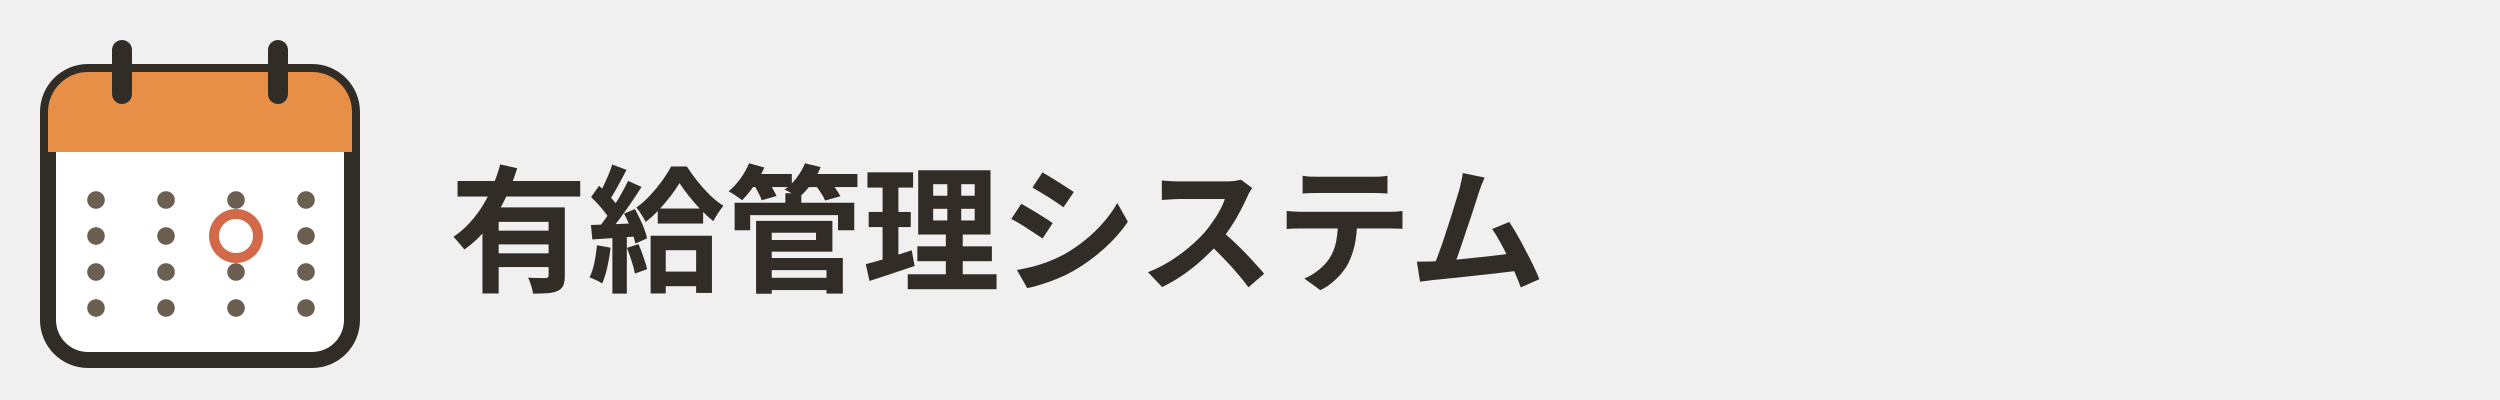
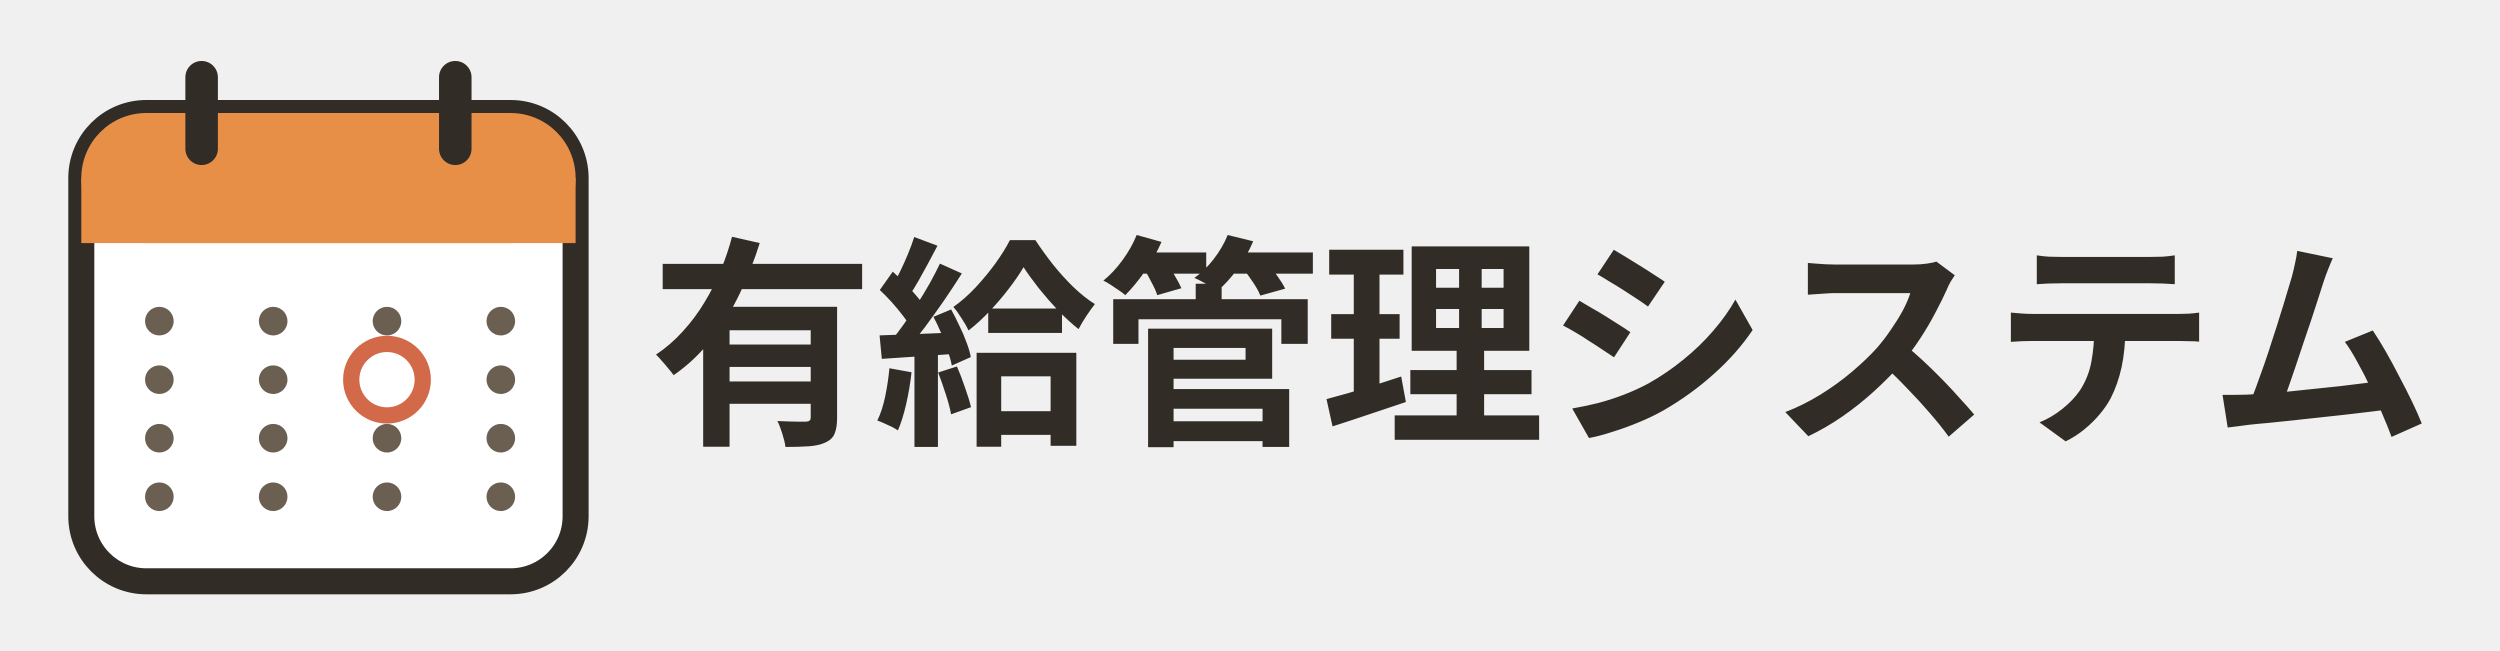
- <svg xmlns="http://www.w3.org/2000/svg" width="400" height="64" viewBox="0 0 400 64" fill="none">
-   <path d="M49.92 11.52H14.08C10.545 11.52 7.68 14.385 7.68 17.92V51.2C7.68 54.735 10.545 57.6 14.08 57.6H49.92C53.455 57.6 56.32 54.735 56.32 51.2V17.92C56.32 14.385 53.455 11.52 49.92 11.52Z" fill="white" stroke="#322C26" stroke-width="2.56" />
-   <path d="M49.92 11.52H14.08C10.545 11.52 7.68 14.385 7.68 17.92C7.68 21.455 10.545 24.32 14.08 24.32H49.92C53.455 24.32 56.32 21.455 56.32 17.92C56.32 14.385 53.455 11.52 49.92 11.52Z" fill="#E78F47" />
-   <path d="M56.32 17.92H7.68V24.32H56.32V17.92Z" fill="#E78F47" />
-   <path d="M21.12 8C21.12 7.116 20.404 6.4 19.52 6.4C18.636 6.4 17.92 7.116 17.92 8V15.04C17.92 15.924 18.636 16.64 19.52 16.64C20.404 16.64 21.12 15.924 21.12 15.04V8Z" fill="#322C26" />
-   <path d="M46.08 8C46.08 7.116 45.364 6.4 44.48 6.4C43.596 6.4 42.88 7.116 42.88 8V15.04C42.88 15.924 43.596 16.64 44.48 16.64C45.364 16.64 46.08 15.924 46.08 15.04V8Z" fill="#322C26" />
-   <path d="M15.36 33.408C16.138 33.408 16.768 32.778 16.768 32C16.768 31.222 16.138 30.592 15.36 30.592C14.582 30.592 13.952 31.222 13.952 32C13.952 32.778 14.582 33.408 15.36 33.408Z" fill="#6B5F51" />
-   <path d="M26.56 33.408C27.338 33.408 27.968 32.778 27.968 32C27.968 31.222 27.338 30.592 26.56 30.592C25.782 30.592 25.152 31.222 25.152 32C25.152 32.778 25.782 33.408 26.56 33.408Z" fill="#6B5F51" />
-   <path d="M37.76 33.408C38.538 33.408 39.168 32.778 39.168 32C39.168 31.222 38.538 30.592 37.76 30.592C36.982 30.592 36.352 31.222 36.352 32C36.352 32.778 36.982 33.408 37.76 33.408Z" fill="#6B5F51" />
-   <path d="M48.96 33.408C49.738 33.408 50.368 32.778 50.368 32C50.368 31.222 49.738 30.592 48.96 30.592C48.182 30.592 47.552 31.222 47.552 32C47.552 32.778 48.182 33.408 48.96 33.408Z" fill="#6B5F51" />
-   <path d="M15.36 39.168C16.138 39.168 16.768 38.538 16.768 37.76C16.768 36.982 16.138 36.352 15.36 36.352C14.582 36.352 13.952 36.982 13.952 37.76C13.952 38.538 14.582 39.168 15.36 39.168Z" fill="#6B5F51" />
-   <path d="M26.56 39.168C27.338 39.168 27.968 38.538 27.968 37.76C27.968 36.982 27.338 36.352 26.56 36.352C25.782 36.352 25.152 36.982 25.152 37.76C25.152 38.538 25.782 39.168 26.56 39.168Z" fill="#6B5F51" />
-   <path d="M37.76 41.28C39.704 41.28 41.28 39.704 41.28 37.76C41.28 35.816 39.704 34.24 37.76 34.24C35.816 34.24 34.24 35.816 34.24 37.76C34.24 39.704 35.816 41.28 37.76 41.28Z" stroke="#D26A4A" stroke-width="1.6" />
-   <path d="M48.96 39.168C49.738 39.168 50.368 38.538 50.368 37.76C50.368 36.982 49.738 36.352 48.96 36.352C48.182 36.352 47.552 36.982 47.552 37.76C47.552 38.538 48.182 39.168 48.96 39.168Z" fill="#6B5F51" />
-   <path d="M15.36 44.928C16.138 44.928 16.768 44.298 16.768 43.52C16.768 42.742 16.138 42.112 15.36 42.112C14.582 42.112 13.952 42.742 13.952 43.52C13.952 44.298 14.582 44.928 15.36 44.928Z" fill="#6B5F51" />
-   <path d="M26.56 44.928C27.338 44.928 27.968 44.298 27.968 43.52C27.968 42.742 27.338 42.112 26.56 42.112C25.782 42.112 25.152 42.742 25.152 43.52C25.152 44.298 25.782 44.928 26.56 44.928Z" fill="#6B5F51" />
-   <path d="M37.76 44.928C38.538 44.928 39.168 44.298 39.168 43.52C39.168 42.742 38.538 42.112 37.76 42.112C36.982 42.112 36.352 42.742 36.352 43.52C36.352 44.298 36.982 44.928 37.76 44.928Z" fill="#6B5F51" />
-   <path d="M48.96 44.928C49.738 44.928 50.368 44.298 50.368 43.52C50.368 42.742 49.738 42.112 48.96 42.112C48.182 42.112 47.552 42.742 47.552 43.52C47.552 44.298 48.182 44.928 48.96 44.928Z" fill="#6B5F51" />
-   <path d="M15.36 50.688C16.138 50.688 16.768 50.058 16.768 49.28C16.768 48.502 16.138 47.872 15.36 47.872C14.582 47.872 13.952 48.502 13.952 49.28C13.952 50.058 14.582 50.688 15.36 50.688Z" fill="#6B5F51" />
-   <path d="M26.56 50.688C27.338 50.688 27.968 50.058 27.968 49.28C27.968 48.502 27.338 47.872 26.56 47.872C25.782 47.872 25.152 48.502 25.152 49.28C25.152 50.058 25.782 50.688 26.56 50.688Z" fill="#6B5F51" />
-   <path d="M37.76 50.688C38.538 50.688 39.168 50.058 39.168 49.28C39.168 48.502 38.538 47.872 37.76 47.872C36.982 47.872 36.352 48.502 36.352 49.28C36.352 50.058 36.982 50.688 37.76 50.688Z" fill="#6B5F51" />
-   <path d="M48.96 50.688C49.738 50.688 50.368 50.058 50.368 49.28C50.368 48.502 49.738 47.872 48.96 47.872C48.182 47.872 47.552 48.502 47.552 49.28C47.552 50.058 48.182 50.688 48.96 50.688Z" fill="#6B5F51" />
-   <path d="M73.21 28.962H92.834V31.448H73.21V28.962ZM79.15 36.904H88.698V39.104H79.15V36.904ZM77.192 33.186H88.302V35.496H79.788V46.958H77.192V33.186ZM87.774 33.186H90.37V44.12C90.37 44.765 90.289 45.279 90.128 45.66C89.981 46.041 89.681 46.335 89.226 46.54C88.786 46.745 88.243 46.87 87.598 46.914C86.953 46.958 86.183 46.98 85.288 46.98C85.244 46.613 85.141 46.181 84.98 45.682C84.833 45.198 84.672 44.78 84.496 44.428C84.877 44.443 85.259 44.457 85.64 44.472C86.021 44.487 86.359 44.494 86.652 44.494C86.96 44.494 87.173 44.494 87.29 44.494C87.481 44.479 87.605 44.443 87.664 44.384C87.737 44.325 87.774 44.223 87.774 44.076V33.186ZM80.03 26.3L82.758 26.916C82.245 28.559 81.599 30.194 80.822 31.822C80.059 33.435 79.135 34.939 78.05 36.332C76.979 37.725 75.725 38.921 74.288 39.918C74.156 39.727 73.98 39.507 73.76 39.258C73.555 38.994 73.342 38.745 73.122 38.51C72.917 38.261 72.726 38.055 72.55 37.894C73.518 37.249 74.398 36.486 75.19 35.606C75.997 34.726 76.708 33.773 77.324 32.746C77.955 31.705 78.49 30.641 78.93 29.556C79.385 28.456 79.751 27.371 80.03 26.3ZM79.15 40.534H88.698V42.734H79.15V40.534ZM105.242 33.362H112.502V35.76H105.242V33.362ZM105.462 43.46H112.81V45.792H105.462V43.46ZM108.718 29.292C108.337 29.937 107.86 30.634 107.288 31.382C106.716 32.13 106.093 32.863 105.418 33.582C104.743 34.301 104.039 34.946 103.306 35.518C103.145 35.166 102.917 34.77 102.624 34.33C102.345 33.875 102.074 33.501 101.81 33.208C102.558 32.68 103.291 32.035 104.01 31.272C104.729 30.495 105.381 29.703 105.968 28.896C106.555 28.075 107.024 27.319 107.376 26.63H109.884C110.383 27.393 110.947 28.177 111.578 28.984C112.223 29.791 112.898 30.539 113.602 31.228C114.321 31.917 115.032 32.482 115.736 32.922C115.472 33.259 115.193 33.648 114.9 34.088C114.607 34.528 114.35 34.961 114.13 35.386C113.485 34.873 112.817 34.264 112.128 33.56C111.453 32.841 110.815 32.108 110.214 31.36C109.627 30.612 109.129 29.923 108.718 29.292ZM104.098 37.718H113.91V46.87H111.38V40.028H106.518V46.958H104.098V37.718ZM97.96 26.322L100.248 27.18C99.955 27.737 99.647 28.317 99.324 28.918C99.001 29.519 98.686 30.091 98.378 30.634C98.07 31.177 97.777 31.646 97.498 32.042L95.738 31.294C96.002 30.839 96.273 30.326 96.552 29.754C96.831 29.182 97.095 28.595 97.344 27.994C97.593 27.393 97.799 26.835 97.96 26.322ZM100.49 28.94L102.646 29.908C102.118 30.744 101.539 31.624 100.908 32.548C100.277 33.457 99.647 34.337 99.016 35.188C98.385 36.024 97.791 36.757 97.234 37.388L95.694 36.53C96.105 36.031 96.53 35.474 96.97 34.858C97.41 34.227 97.843 33.575 98.268 32.9C98.708 32.211 99.119 31.529 99.5 30.854C99.881 30.165 100.211 29.527 100.49 28.94ZM94.572 31.536L95.848 29.732C96.229 30.069 96.618 30.443 97.014 30.854C97.425 31.25 97.799 31.653 98.136 32.064C98.488 32.46 98.752 32.819 98.928 33.142L97.586 35.188C97.41 34.836 97.153 34.447 96.816 34.022C96.493 33.597 96.134 33.164 95.738 32.724C95.342 32.284 94.953 31.888 94.572 31.536ZM99.852 34.176L101.59 33.45C101.869 33.949 102.14 34.484 102.404 35.056C102.683 35.613 102.917 36.163 103.108 36.706C103.313 37.234 103.453 37.711 103.526 38.136L101.656 38.972C101.583 38.547 101.451 38.063 101.26 37.52C101.084 36.963 100.871 36.391 100.622 35.804C100.373 35.217 100.116 34.675 99.852 34.176ZM94.55 36.002C95.562 35.973 96.772 35.929 98.18 35.87C99.588 35.811 101.018 35.753 102.47 35.694L102.448 37.784C101.084 37.887 99.727 37.982 98.378 38.07C97.043 38.158 95.841 38.239 94.77 38.312L94.55 36.002ZM100.314 39.654L102.162 39.06C102.441 39.691 102.705 40.38 102.954 41.128C103.218 41.861 103.416 42.507 103.548 43.064L101.59 43.768C101.487 43.211 101.311 42.551 101.062 41.788C100.813 41.011 100.563 40.299 100.314 39.654ZM95.518 39.236L97.696 39.632C97.579 40.688 97.403 41.729 97.168 42.756C96.933 43.783 96.662 44.648 96.354 45.352C96.207 45.249 96.009 45.132 95.76 45C95.511 44.883 95.254 44.765 94.99 44.648C94.741 44.531 94.521 44.443 94.33 44.384C94.653 43.724 94.909 42.939 95.1 42.03C95.291 41.106 95.43 40.175 95.518 39.236ZM97.982 37.168H100.292V46.98H97.982V37.168ZM122.512 44.45H133.226V46.408H122.512V44.45ZM125.658 30.92H128.21V33.582H125.658V30.92ZM117.54 32.438H136.68V36.838H134.084V34.418H120.026V36.838H117.54V32.438ZM122.424 35.342H133.182V40.27H122.424V38.4H130.564V37.234H122.424V35.342ZM122.534 41.282H134.854V46.98H132.236V43.218H122.534V41.282ZM120.972 35.342H123.48V47.002H120.972V35.342ZM119.74 27.84H126.692V29.93H119.74V27.84ZM128.65 27.84H137.186V29.93H128.65V27.84ZM119.85 26.124L122.292 26.806C121.867 27.789 121.324 28.749 120.664 29.688C120.019 30.612 119.373 31.397 118.728 32.042C118.567 31.895 118.354 31.734 118.09 31.558C117.826 31.382 117.562 31.206 117.298 31.03C117.034 30.854 116.792 30.715 116.572 30.612C117.247 30.069 117.877 29.395 118.464 28.588C119.051 27.781 119.513 26.96 119.85 26.124ZM128.804 26.124L131.312 26.74C130.916 27.693 130.403 28.603 129.772 29.468C129.141 30.319 128.496 31.03 127.836 31.602C127.645 31.47 127.411 31.331 127.132 31.184C126.868 31.023 126.589 30.869 126.296 30.722C126.003 30.561 125.746 30.436 125.526 30.348C126.23 29.849 126.868 29.226 127.44 28.478C128.027 27.715 128.481 26.931 128.804 26.124ZM120.576 29.468L122.82 28.852C123.084 29.233 123.348 29.666 123.612 30.15C123.891 30.619 124.103 31.023 124.25 31.36L121.874 32.042C121.771 31.705 121.588 31.294 121.324 30.81C121.075 30.311 120.825 29.864 120.576 29.468ZM130.388 29.512L132.72 28.896C133.043 29.263 133.365 29.681 133.688 30.15C134.025 30.619 134.282 31.037 134.458 31.404L132.016 32.086C131.884 31.734 131.657 31.316 131.334 30.832C131.011 30.348 130.696 29.908 130.388 29.512ZM149.308 33.406V35.276H155.952V33.406H149.308ZM149.308 29.468V31.316H155.952V29.468H149.308ZM146.91 27.246H158.482V37.52H146.91V27.246ZM146.778 39.412H158.702V41.788H146.778V39.412ZM145.238 43.878H159.45V46.276H145.238V43.878ZM138.792 27.576H146.096V30.018H138.792V27.576ZM138.99 33.912H145.722V36.332H138.99V33.912ZM138.528 42.272C139.173 42.096 139.892 41.898 140.684 41.678C141.491 41.443 142.341 41.187 143.236 40.908C144.131 40.615 145.011 40.329 145.876 40.05L146.338 42.558C145.106 42.969 143.859 43.387 142.598 43.812C141.337 44.237 140.178 44.619 139.122 44.956L138.528 42.272ZM141.212 28.544H143.742V42.052L141.212 42.47V28.544ZM151.574 28.192H153.796V36.464H154.038V45H151.332V36.464H151.574V28.192ZM166.798 27.576C167.15 27.781 167.553 28.023 168.008 28.302C168.463 28.581 168.925 28.867 169.394 29.16C169.878 29.453 170.325 29.739 170.736 30.018C171.161 30.282 171.521 30.517 171.814 30.722L170.164 33.164C169.871 32.944 169.511 32.695 169.086 32.416C168.661 32.137 168.221 31.851 167.766 31.558C167.311 31.265 166.857 30.986 166.402 30.722C165.962 30.443 165.559 30.201 165.192 29.996L166.798 27.576ZM162.706 43.196C163.542 43.049 164.378 42.873 165.214 42.668C166.065 42.448 166.908 42.177 167.744 41.854C168.595 41.531 169.416 41.157 170.208 40.732C171.455 40.028 172.613 39.236 173.684 38.356C174.769 37.476 175.737 36.537 176.588 35.54C177.453 34.543 178.179 33.523 178.766 32.482L180.46 35.474C179.433 36.999 178.165 38.437 176.654 39.786C175.158 41.135 173.508 42.331 171.704 43.372C170.956 43.797 170.135 44.193 169.24 44.56C168.36 44.927 167.487 45.242 166.622 45.506C165.771 45.785 165.016 45.983 164.356 46.1L162.706 43.196ZM163.41 32.592C163.777 32.797 164.187 33.039 164.642 33.318C165.111 33.582 165.581 33.861 166.05 34.154C166.519 34.447 166.959 34.726 167.37 34.99C167.795 35.254 168.147 35.489 168.426 35.694L166.82 38.158C166.497 37.938 166.131 37.696 165.72 37.432C165.309 37.153 164.869 36.867 164.4 36.574C163.945 36.266 163.491 35.98 163.036 35.716C162.596 35.452 162.185 35.225 161.804 35.034L163.41 32.592ZM200.348 30.084C200.26 30.216 200.128 30.421 199.952 30.7C199.791 30.979 199.666 31.235 199.578 31.47C199.27 32.159 198.889 32.929 198.434 33.78C197.994 34.631 197.488 35.489 196.916 36.354C196.359 37.205 195.765 38.004 195.134 38.752C194.313 39.676 193.403 40.593 192.406 41.502C191.423 42.397 190.382 43.225 189.282 43.988C188.197 44.736 187.082 45.381 185.938 45.924L183.672 43.548C184.86 43.093 186.011 42.521 187.126 41.832C188.241 41.143 189.275 40.395 190.228 39.588C191.181 38.781 192.003 37.997 192.692 37.234C193.176 36.677 193.631 36.083 194.056 35.452C194.496 34.821 194.885 34.198 195.222 33.582C195.559 32.951 195.809 32.372 195.97 31.844C195.823 31.844 195.559 31.844 195.178 31.844C194.797 31.844 194.349 31.844 193.836 31.844C193.337 31.844 192.809 31.844 192.252 31.844C191.695 31.844 191.159 31.844 190.646 31.844C190.147 31.844 189.707 31.844 189.326 31.844C188.945 31.844 188.673 31.844 188.512 31.844C188.204 31.844 187.881 31.859 187.544 31.888C187.207 31.903 186.884 31.925 186.576 31.954C186.283 31.969 186.055 31.983 185.894 31.998V28.874C186.114 28.889 186.385 28.911 186.708 28.94C187.031 28.969 187.353 28.991 187.676 29.006C188.013 29.021 188.292 29.028 188.512 29.028C188.703 29.028 189.003 29.028 189.414 29.028C189.825 29.028 190.294 29.028 190.822 29.028C191.35 29.028 191.893 29.028 192.45 29.028C193.022 29.028 193.565 29.028 194.078 29.028C194.606 29.028 195.061 29.028 195.442 29.028C195.823 29.028 196.102 29.028 196.278 29.028C196.762 29.028 197.202 28.999 197.598 28.94C198.009 28.881 198.324 28.815 198.544 28.742L200.348 30.084ZM195.42 36.926C195.992 37.381 196.601 37.909 197.246 38.51C197.891 39.111 198.529 39.735 199.16 40.38C199.791 41.025 200.37 41.649 200.898 42.25C201.441 42.837 201.895 43.35 202.262 43.79L199.754 45.968C199.211 45.22 198.588 44.443 197.884 43.636C197.195 42.829 196.461 42.03 195.684 41.238C194.921 40.431 194.144 39.669 193.352 38.95L195.42 36.926ZM208.422 28.126C208.789 28.185 209.185 28.229 209.61 28.258C210.035 28.273 210.424 28.28 210.776 28.28C211.055 28.28 211.495 28.28 212.096 28.28C212.697 28.28 213.372 28.28 214.12 28.28C214.868 28.28 215.616 28.28 216.364 28.28C217.112 28.28 217.772 28.28 218.344 28.28C218.931 28.28 219.356 28.28 219.62 28.28C220.001 28.28 220.397 28.273 220.808 28.258C221.219 28.229 221.615 28.185 221.996 28.126V30.964C221.615 30.935 221.219 30.913 220.808 30.898C220.397 30.883 220.001 30.876 219.62 30.876C219.356 30.876 218.931 30.876 218.344 30.876C217.772 30.876 217.112 30.876 216.364 30.876C215.616 30.876 214.868 30.876 214.12 30.876C213.372 30.876 212.697 30.876 212.096 30.876C211.509 30.876 211.077 30.876 210.798 30.876C210.417 30.876 210.006 30.883 209.566 30.898C209.141 30.913 208.759 30.935 208.422 30.964V28.126ZM205.87 33.758C206.193 33.787 206.537 33.817 206.904 33.846C207.285 33.875 207.645 33.89 207.982 33.89C208.173 33.89 208.554 33.89 209.126 33.89C209.698 33.89 210.387 33.89 211.194 33.89C212.001 33.89 212.866 33.89 213.79 33.89C214.729 33.89 215.66 33.89 216.584 33.89C217.523 33.89 218.395 33.89 219.202 33.89C220.009 33.89 220.691 33.89 221.248 33.89C221.82 33.89 222.201 33.89 222.392 33.89C222.627 33.89 222.942 33.883 223.338 33.868C223.749 33.839 224.101 33.802 224.394 33.758V36.618C224.13 36.589 223.807 36.574 223.426 36.574C223.045 36.559 222.7 36.552 222.392 36.552C222.201 36.552 221.82 36.552 221.248 36.552C220.691 36.552 220.009 36.552 219.202 36.552C218.395 36.552 217.523 36.552 216.584 36.552C215.66 36.552 214.729 36.552 213.79 36.552C212.866 36.552 212.001 36.552 211.194 36.552C210.387 36.552 209.698 36.552 209.126 36.552C208.554 36.552 208.173 36.552 207.982 36.552C207.659 36.552 207.3 36.559 206.904 36.574C206.523 36.589 206.178 36.611 205.87 36.64V33.758ZM217.134 35.276C217.134 36.713 217.009 38.004 216.76 39.148C216.511 40.277 216.151 41.297 215.682 42.206C215.418 42.705 215.066 43.218 214.626 43.746C214.186 44.274 213.68 44.773 213.108 45.242C212.536 45.711 211.92 46.107 211.26 46.43L208.686 44.56C209.463 44.252 210.211 43.812 210.93 43.24C211.649 42.668 212.228 42.059 212.668 41.414C213.225 40.563 213.599 39.625 213.79 38.598C213.981 37.571 214.076 36.471 214.076 35.298L217.134 35.276ZM237.544 28.412C237.397 28.735 237.243 29.101 237.082 29.512C236.921 29.908 236.759 30.355 236.598 30.854C236.466 31.265 236.297 31.793 236.092 32.438C235.887 33.069 235.659 33.765 235.41 34.528C235.161 35.276 234.897 36.053 234.618 36.86C234.354 37.652 234.097 38.422 233.848 39.17C233.599 39.918 233.364 40.6 233.144 41.216C232.924 41.817 232.733 42.309 232.572 42.69L229.316 42.8C229.521 42.331 229.749 41.759 229.998 41.084C230.247 40.409 230.511 39.676 230.79 38.884C231.069 38.077 231.34 37.256 231.604 36.42C231.883 35.584 232.139 34.777 232.374 34C232.623 33.223 232.843 32.504 233.034 31.844C233.239 31.184 233.401 30.649 233.518 30.238C233.665 29.666 233.775 29.197 233.848 28.83C233.936 28.449 234.002 28.067 234.046 27.686L237.544 28.412ZM241.482 35.518C241.878 36.105 242.303 36.794 242.758 37.586C243.213 38.378 243.66 39.207 244.1 40.072C244.555 40.923 244.973 41.744 245.354 42.536C245.735 43.328 246.051 44.039 246.3 44.67L243.33 45.99C243.081 45.315 242.773 44.553 242.406 43.702C242.054 42.851 241.665 41.986 241.24 41.106C240.829 40.226 240.404 39.397 239.964 38.62C239.539 37.828 239.128 37.168 238.732 36.64L241.482 35.518ZM229.118 41.832C229.617 41.803 230.218 41.766 230.922 41.722C231.641 41.663 232.411 41.597 233.232 41.524C234.053 41.436 234.889 41.348 235.74 41.26C236.605 41.172 237.449 41.084 238.27 40.996C239.106 40.893 239.883 40.798 240.602 40.71C241.321 40.622 241.929 40.541 242.428 40.468L243.088 43.284C242.545 43.357 241.893 43.438 241.13 43.526C240.382 43.614 239.575 43.709 238.71 43.812C237.845 43.9 236.965 43.995 236.07 44.098C235.175 44.201 234.303 44.296 233.452 44.384C232.601 44.472 231.817 44.553 231.098 44.626C230.379 44.685 229.771 44.743 229.272 44.802C228.993 44.831 228.663 44.875 228.282 44.934C227.915 44.978 227.556 45.022 227.204 45.066L226.698 41.854C227.065 41.854 227.468 41.854 227.908 41.854C228.363 41.854 228.766 41.847 229.118 41.832Z" fill="#322C26" />
+ <svg xmlns="http://www.w3.org/2000/svg" width="246" height="64" viewBox="0 0 246 64" fill="none">
+   <path d="M50.24 11.12H14.4C10.865 11.12 8 13.985 8 17.52V50.8C8 54.335 10.865 57.2 14.4 57.2H50.24C53.775 57.2 56.64 54.335 56.64 50.8V17.52C56.64 13.985 53.775 11.12 50.24 11.12Z" fill="white" stroke="#322C26" stroke-width="2.56" />
+   <path d="M50.24 11.12H14.4C10.865 11.12 8 13.985 8 17.52C8 21.055 10.865 23.92 14.4 23.92H50.24C53.775 23.92 56.64 21.055 56.64 17.52C56.64 13.985 53.775 11.12 50.24 11.12Z" fill="#E78F47" />
+   <path d="M56.64 17.52H8V23.92H56.64V17.52Z" fill="#E78F47" />
+   <path d="M21.44 7.6C21.44 6.716 20.724 6 19.84 6C18.956 6 18.24 6.716 18.24 7.6V14.64C18.24 15.524 18.956 16.24 19.84 16.24C20.724 16.24 21.44 15.524 21.44 14.64V7.6Z" fill="#322C26" />
+   <path d="M46.4 7.6C46.4 6.716 45.684 6 44.8 6C43.916 6 43.2 6.716 43.2 7.6V14.64C43.2 15.524 43.916 16.24 44.8 16.24C45.684 16.24 46.4 15.524 46.4 14.64V7.6Z" fill="#322C26" />
+   <path d="M15.68 33.008C16.458 33.008 17.088 32.378 17.088 31.6C17.088 30.822 16.458 30.192 15.68 30.192C14.902 30.192 14.272 30.822 14.272 31.6C14.272 32.378 14.902 33.008 15.68 33.008Z" fill="#6B5F51" />
+   <path d="M26.88 33.008C27.658 33.008 28.288 32.378 28.288 31.6C28.288 30.822 27.658 30.192 26.88 30.192C26.102 30.192 25.472 30.822 25.472 31.6C25.472 32.378 26.102 33.008 26.88 33.008Z" fill="#6B5F51" />
+   <path d="M38.08 33.008C38.858 33.008 39.488 32.378 39.488 31.6C39.488 30.822 38.858 30.192 38.08 30.192C37.302 30.192 36.672 30.822 36.672 31.6C36.672 32.378 37.302 33.008 38.08 33.008Z" fill="#6B5F51" />
+   <path d="M49.28 33.008C50.058 33.008 50.688 32.378 50.688 31.6C50.688 30.822 50.058 30.192 49.28 30.192C48.502 30.192 47.872 30.822 47.872 31.6C47.872 32.378 48.502 33.008 49.28 33.008Z" fill="#6B5F51" />
+   <path d="M15.68 38.768C16.458 38.768 17.088 38.138 17.088 37.36C17.088 36.582 16.458 35.952 15.68 35.952C14.902 35.952 14.272 36.582 14.272 37.36C14.272 38.138 14.902 38.768 15.68 38.768Z" fill="#6B5F51" />
+   <path d="M26.88 38.768C27.658 38.768 28.288 38.138 28.288 37.36C28.288 36.582 27.658 35.952 26.88 35.952C26.102 35.952 25.472 36.582 25.472 37.36C25.472 38.138 26.102 38.768 26.88 38.768Z" fill="#6B5F51" />
+   <path d="M38.08 40.88C40.024 40.88 41.6 39.304 41.6 37.36C41.6 35.416 40.024 33.84 38.08 33.84C36.136 33.84 34.56 35.416 34.56 37.36C34.56 39.304 36.136 40.88 38.08 40.88Z" stroke="#D26A4A" stroke-width="1.6" />
+   <path d="M49.28 38.768C50.058 38.768 50.688 38.138 50.688 37.36C50.688 36.582 50.058 35.952 49.28 35.952C48.502 35.952 47.872 36.582 47.872 37.36C47.872 38.138 48.502 38.768 49.28 38.768Z" fill="#6B5F51" />
+   <path d="M15.68 44.528C16.458 44.528 17.088 43.898 17.088 43.12C17.088 42.342 16.458 41.712 15.68 41.712C14.902 41.712 14.272 42.342 14.272 43.12C14.272 43.898 14.902 44.528 15.68 44.528Z" fill="#6B5F51" />
+   <path d="M26.88 44.528C27.658 44.528 28.288 43.898 28.288 43.12C28.288 42.342 27.658 41.712 26.88 41.712C26.102 41.712 25.472 42.342 25.472 43.12C25.472 43.898 26.102 44.528 26.88 44.528Z" fill="#6B5F51" />
+   <path d="M38.08 44.528C38.858 44.528 39.488 43.898 39.488 43.12C39.488 42.342 38.858 41.712 38.08 41.712C37.302 41.712 36.672 42.342 36.672 43.12C36.672 43.898 37.302 44.528 38.08 44.528Z" fill="#6B5F51" />
+   <path d="M49.28 44.528C50.058 44.528 50.688 43.898 50.688 43.12C50.688 42.342 50.058 41.712 49.28 41.712C48.502 41.712 47.872 42.342 47.872 43.12C47.872 43.898 48.502 44.528 49.28 44.528Z" fill="#6B5F51" />
+   <path d="M15.68 50.288C16.458 50.288 17.088 49.658 17.088 48.88C17.088 48.102 16.458 47.472 15.68 47.472C14.902 47.472 14.272 48.102 14.272 48.88C14.272 49.658 14.902 50.288 15.68 50.288Z" fill="#6B5F51" />
+   <path d="M26.88 50.288C27.658 50.288 28.288 49.658 28.288 48.88C28.288 48.102 27.658 47.472 26.88 47.472C26.102 47.472 25.472 48.102 25.472 48.88C25.472 49.658 26.102 50.288 26.88 50.288Z" fill="#6B5F51" />
+   <path d="M38.08 50.288C38.858 50.288 39.488 49.658 39.488 48.88C39.488 48.102 38.858 47.472 38.08 47.472C37.302 47.472 36.672 48.102 36.672 48.88C36.672 49.658 37.302 50.288 38.08 50.288Z" fill="#6B5F51" />
+   <path d="M49.28 50.288C50.058 50.288 50.688 49.658 50.688 48.88C50.688 48.102 50.058 47.472 49.28 47.472C48.502 47.472 47.872 48.102 47.872 48.88C47.872 49.658 48.502 50.288 49.28 50.288Z" fill="#6B5F51" />
+   <path d="M65.21 25.962H84.834V28.448H65.21V25.962ZM71.15 33.904H80.698V36.104H71.15V33.904ZM69.192 30.186H80.302V32.496H71.788V43.958H69.192V30.186ZM79.774 30.186H82.37V41.12C82.37 41.765 82.289 42.279 82.128 42.66C81.981 43.041 81.681 43.335 81.226 43.54C80.786 43.745 80.243 43.87 79.598 43.914C78.953 43.958 78.183 43.98 77.288 43.98C77.244 43.613 77.141 43.181 76.98 42.682C76.833 42.198 76.672 41.78 76.496 41.428C76.877 41.443 77.259 41.457 77.64 41.472C78.021 41.487 78.359 41.494 78.652 41.494C78.96 41.494 79.173 41.494 79.29 41.494C79.481 41.479 79.605 41.443 79.664 41.384C79.737 41.325 79.774 41.223 79.774 41.076V30.186ZM72.03 23.3L74.758 23.916C74.245 25.559 73.599 27.194 72.822 28.822C72.059 30.435 71.135 31.939 70.05 33.332C68.979 34.725 67.725 35.921 66.288 36.918C66.156 36.727 65.98 36.507 65.76 36.258C65.555 35.994 65.342 35.745 65.122 35.51C64.917 35.261 64.726 35.055 64.55 34.894C65.518 34.249 66.398 33.486 67.19 32.606C67.997 31.726 68.708 30.773 69.324 29.746C69.955 28.705 70.49 27.641 70.93 26.556C71.385 25.456 71.751 24.371 72.03 23.3ZM71.15 37.534H80.698V39.734H71.15V37.534ZM97.242 30.362H104.502V32.76H97.242V30.362ZM97.462 40.46H104.81V42.792H97.462V40.46ZM100.718 26.292C100.337 26.937 99.86 27.634 99.288 28.382C98.716 29.13 98.093 29.863 97.418 30.582C96.743 31.301 96.039 31.946 95.306 32.518C95.145 32.166 94.917 31.77 94.624 31.33C94.345 30.875 94.074 30.501 93.81 30.208C94.558 29.68 95.291 29.035 96.01 28.272C96.729 27.495 97.381 26.703 97.968 25.896C98.555 25.075 99.024 24.319 99.376 23.63H101.884C102.383 24.393 102.947 25.177 103.578 25.984C104.223 26.791 104.898 27.539 105.602 28.228C106.321 28.917 107.032 29.482 107.736 29.922C107.472 30.259 107.193 30.648 106.9 31.088C106.607 31.528 106.35 31.961 106.13 32.386C105.485 31.873 104.817 31.264 104.128 30.56C103.453 29.841 102.815 29.108 102.214 28.36C101.627 27.612 101.129 26.923 100.718 26.292ZM96.098 34.718H105.91V43.87H103.38V37.028H98.518V43.958H96.098V34.718ZM89.96 23.322L92.248 24.18C91.955 24.737 91.647 25.317 91.324 25.918C91.001 26.519 90.686 27.091 90.378 27.634C90.07 28.177 89.777 28.646 89.498 29.042L87.738 28.294C88.002 27.839 88.273 27.326 88.552 26.754C88.831 26.182 89.095 25.595 89.344 24.994C89.593 24.393 89.799 23.835 89.96 23.322ZM92.49 25.94L94.646 26.908C94.118 27.744 93.539 28.624 92.908 29.548C92.277 30.457 91.647 31.337 91.016 32.188C90.385 33.024 89.791 33.757 89.234 34.388L87.694 33.53C88.105 33.031 88.53 32.474 88.97 31.858C89.41 31.227 89.843 30.575 90.268 29.9C90.708 29.211 91.119 28.529 91.5 27.854C91.881 27.165 92.211 26.527 92.49 25.94ZM86.572 28.536L87.848 26.732C88.229 27.069 88.618 27.443 89.014 27.854C89.425 28.25 89.799 28.653 90.136 29.064C90.488 29.46 90.752 29.819 90.928 30.142L89.586 32.188C89.41 31.836 89.153 31.447 88.816 31.022C88.493 30.597 88.134 30.164 87.738 29.724C87.342 29.284 86.953 28.888 86.572 28.536ZM91.852 31.176L93.59 30.45C93.869 30.949 94.14 31.484 94.404 32.056C94.683 32.613 94.917 33.163 95.108 33.706C95.313 34.234 95.453 34.711 95.526 35.136L93.656 35.972C93.583 35.547 93.451 35.063 93.26 34.52C93.084 33.963 92.871 33.391 92.622 32.804C92.373 32.217 92.116 31.675 91.852 31.176ZM86.55 33.002C87.562 32.973 88.772 32.929 90.18 32.87C91.588 32.811 93.018 32.753 94.47 32.694L94.448 34.784C93.084 34.887 91.727 34.982 90.378 35.07C89.043 35.158 87.841 35.239 86.77 35.312L86.55 33.002ZM92.314 36.654L94.162 36.06C94.441 36.691 94.705 37.38 94.954 38.128C95.218 38.861 95.416 39.507 95.548 40.064L93.59 40.768C93.487 40.211 93.311 39.551 93.062 38.788C92.813 38.011 92.563 37.299 92.314 36.654ZM87.518 36.236L89.696 36.632C89.579 37.688 89.403 38.729 89.168 39.756C88.933 40.783 88.662 41.648 88.354 42.352C88.207 42.249 88.009 42.132 87.76 42C87.511 41.883 87.254 41.765 86.99 41.648C86.741 41.531 86.521 41.443 86.33 41.384C86.653 40.724 86.909 39.939 87.1 39.03C87.291 38.106 87.43 37.175 87.518 36.236ZM89.982 34.168H92.292V43.98H89.982V34.168ZM114.512 41.45H125.226V43.408H114.512V41.45ZM117.658 27.92H120.21V30.582H117.658V27.92ZM109.54 29.438H128.68V33.838H126.084V31.418H112.026V33.838H109.54V29.438ZM114.424 32.342H125.182V37.27H114.424V35.4H122.564V34.234H114.424V32.342ZM114.534 38.282H126.854V43.98H124.236V40.218H114.534V38.282ZM112.972 32.342H115.48V44.002H112.972V32.342ZM111.74 24.84H118.692V26.93H111.74V24.84ZM120.65 24.84H129.186V26.93H120.65V24.84ZM111.85 23.124L114.292 23.806C113.867 24.789 113.324 25.749 112.664 26.688C112.019 27.612 111.373 28.397 110.728 29.042C110.567 28.895 110.354 28.734 110.09 28.558C109.826 28.382 109.562 28.206 109.298 28.03C109.034 27.854 108.792 27.715 108.572 27.612C109.247 27.069 109.877 26.395 110.464 25.588C111.051 24.781 111.513 23.96 111.85 23.124ZM120.804 23.124L123.312 23.74C122.916 24.693 122.403 25.603 121.772 26.468C121.141 27.319 120.496 28.03 119.836 28.602C119.645 28.47 119.411 28.331 119.132 28.184C118.868 28.023 118.589 27.869 118.296 27.722C118.003 27.561 117.746 27.436 117.526 27.348C118.23 26.849 118.868 26.226 119.44 25.478C120.027 24.715 120.481 23.931 120.804 23.124ZM112.576 26.468L114.82 25.852C115.084 26.233 115.348 26.666 115.612 27.15C115.891 27.619 116.103 28.023 116.25 28.36L113.874 29.042C113.771 28.705 113.588 28.294 113.324 27.81C113.075 27.311 112.825 26.864 112.576 26.468ZM122.388 26.512L124.72 25.896C125.043 26.263 125.365 26.681 125.688 27.15C126.025 27.619 126.282 28.037 126.458 28.404L124.016 29.086C123.884 28.734 123.657 28.316 123.334 27.832C123.011 27.348 122.696 26.908 122.388 26.512ZM141.308 30.406V32.276H147.952V30.406H141.308ZM141.308 26.468V28.316H147.952V26.468H141.308ZM138.91 24.246H150.482V34.52H138.91V24.246ZM138.778 36.412H150.702V38.788H138.778V36.412ZM137.238 40.878H151.45V43.276H137.238V40.878ZM130.792 24.576H138.096V27.018H130.792V24.576ZM130.99 30.912H137.722V33.332H130.99V30.912ZM130.528 39.272C131.173 39.096 131.892 38.898 132.684 38.678C133.491 38.443 134.341 38.187 135.236 37.908C136.131 37.615 137.011 37.329 137.876 37.05L138.338 39.558C137.106 39.969 135.859 40.387 134.598 40.812C133.337 41.237 132.178 41.619 131.122 41.956L130.528 39.272ZM133.212 25.544H135.742V39.052L133.212 39.47V25.544ZM143.574 25.192H145.796V33.464H146.038V42H143.332V33.464H143.574V25.192ZM158.798 24.576C159.15 24.781 159.553 25.023 160.008 25.302C160.463 25.581 160.925 25.867 161.394 26.16C161.878 26.453 162.325 26.739 162.736 27.018C163.161 27.282 163.521 27.517 163.814 27.722L162.164 30.164C161.871 29.944 161.511 29.695 161.086 29.416C160.661 29.137 160.221 28.851 159.766 28.558C159.311 28.265 158.857 27.986 158.402 27.722C157.962 27.443 157.559 27.201 157.192 26.996L158.798 24.576ZM154.706 40.196C155.542 40.049 156.378 39.873 157.214 39.668C158.065 39.448 158.908 39.177 159.744 38.854C160.595 38.531 161.416 38.157 162.208 37.732C163.455 37.028 164.613 36.236 165.684 35.356C166.769 34.476 167.737 33.537 168.588 32.54C169.453 31.543 170.179 30.523 170.766 29.482L172.46 32.474C171.433 33.999 170.165 35.437 168.654 36.786C167.158 38.135 165.508 39.331 163.704 40.372C162.956 40.797 162.135 41.193 161.24 41.56C160.36 41.927 159.487 42.242 158.622 42.506C157.771 42.785 157.016 42.983 156.356 43.1L154.706 40.196ZM155.41 29.592C155.777 29.797 156.187 30.039 156.642 30.318C157.111 30.582 157.581 30.861 158.05 31.154C158.519 31.447 158.959 31.726 159.37 31.99C159.795 32.254 160.147 32.489 160.426 32.694L158.82 35.158C158.497 34.938 158.131 34.696 157.72 34.432C157.309 34.153 156.869 33.867 156.4 33.574C155.945 33.266 155.491 32.98 155.036 32.716C154.596 32.452 154.185 32.225 153.804 32.034L155.41 29.592ZM192.348 27.084C192.26 27.216 192.128 27.421 191.952 27.7C191.791 27.979 191.666 28.235 191.578 28.47C191.27 29.159 190.889 29.929 190.434 30.78C189.994 31.631 189.488 32.489 188.916 33.354C188.359 34.205 187.765 35.004 187.134 35.752C186.313 36.676 185.403 37.593 184.406 38.502C183.423 39.397 182.382 40.225 181.282 40.988C180.197 41.736 179.082 42.381 177.938 42.924L175.672 40.548C176.86 40.093 178.011 39.521 179.126 38.832C180.241 38.143 181.275 37.395 182.228 36.588C183.181 35.781 184.003 34.997 184.692 34.234C185.176 33.677 185.631 33.083 186.056 32.452C186.496 31.821 186.885 31.198 187.222 30.582C187.559 29.951 187.809 29.372 187.97 28.844C187.823 28.844 187.559 28.844 187.178 28.844C186.797 28.844 186.349 28.844 185.836 28.844C185.337 28.844 184.809 28.844 184.252 28.844C183.695 28.844 183.159 28.844 182.646 28.844C182.147 28.844 181.707 28.844 181.326 28.844C180.945 28.844 180.673 28.844 180.512 28.844C180.204 28.844 179.881 28.859 179.544 28.888C179.207 28.903 178.884 28.925 178.576 28.954C178.283 28.969 178.055 28.983 177.894 28.998V25.874C178.114 25.889 178.385 25.911 178.708 25.94C179.031 25.969 179.353 25.991 179.676 26.006C180.013 26.021 180.292 26.028 180.512 26.028C180.703 26.028 181.003 26.028 181.414 26.028C181.825 26.028 182.294 26.028 182.822 26.028C183.35 26.028 183.893 26.028 184.45 26.028C185.022 26.028 185.565 26.028 186.078 26.028C186.606 26.028 187.061 26.028 187.442 26.028C187.823 26.028 188.102 26.028 188.278 26.028C188.762 26.028 189.202 25.999 189.598 25.94C190.009 25.881 190.324 25.815 190.544 25.742L192.348 27.084ZM187.42 33.926C187.992 34.381 188.601 34.909 189.246 35.51C189.891 36.111 190.529 36.735 191.16 37.38C191.791 38.025 192.37 38.649 192.898 39.25C193.441 39.837 193.895 40.35 194.262 40.79L191.754 42.968C191.211 42.22 190.588 41.443 189.884 40.636C189.195 39.829 188.461 39.03 187.684 38.238C186.921 37.431 186.144 36.669 185.352 35.95L187.42 33.926ZM200.422 25.126C200.789 25.185 201.185 25.229 201.61 25.258C202.035 25.273 202.424 25.28 202.776 25.28C203.055 25.28 203.495 25.28 204.096 25.28C204.697 25.28 205.372 25.28 206.12 25.28C206.868 25.28 207.616 25.28 208.364 25.28C209.112 25.28 209.772 25.28 210.344 25.28C210.931 25.28 211.356 25.28 211.62 25.28C212.001 25.28 212.397 25.273 212.808 25.258C213.219 25.229 213.615 25.185 213.996 25.126V27.964C213.615 27.935 213.219 27.913 212.808 27.898C212.397 27.883 212.001 27.876 211.62 27.876C211.356 27.876 210.931 27.876 210.344 27.876C209.772 27.876 209.112 27.876 208.364 27.876C207.616 27.876 206.868 27.876 206.12 27.876C205.372 27.876 204.697 27.876 204.096 27.876C203.509 27.876 203.077 27.876 202.798 27.876C202.417 27.876 202.006 27.883 201.566 27.898C201.141 27.913 200.759 27.935 200.422 27.964V25.126ZM197.87 30.758C198.193 30.787 198.537 30.817 198.904 30.846C199.285 30.875 199.645 30.89 199.982 30.89C200.173 30.89 200.554 30.89 201.126 30.89C201.698 30.89 202.387 30.89 203.194 30.89C204.001 30.89 204.866 30.89 205.79 30.89C206.729 30.89 207.66 30.89 208.584 30.89C209.523 30.89 210.395 30.89 211.202 30.89C212.009 30.89 212.691 30.89 213.248 30.89C213.82 30.89 214.201 30.89 214.392 30.89C214.627 30.89 214.942 30.883 215.338 30.868C215.749 30.839 216.101 30.802 216.394 30.758V33.618C216.13 33.589 215.807 33.574 215.426 33.574C215.045 33.559 214.7 33.552 214.392 33.552C214.201 33.552 213.82 33.552 213.248 33.552C212.691 33.552 212.009 33.552 211.202 33.552C210.395 33.552 209.523 33.552 208.584 33.552C207.66 33.552 206.729 33.552 205.79 33.552C204.866 33.552 204.001 33.552 203.194 33.552C202.387 33.552 201.698 33.552 201.126 33.552C200.554 33.552 200.173 33.552 199.982 33.552C199.659 33.552 199.3 33.559 198.904 33.574C198.523 33.589 198.178 33.611 197.87 33.64V30.758ZM209.134 32.276C209.134 33.713 209.009 35.004 208.76 36.148C208.511 37.277 208.151 38.297 207.682 39.206C207.418 39.705 207.066 40.218 206.626 40.746C206.186 41.274 205.68 41.773 205.108 42.242C204.536 42.711 203.92 43.107 203.26 43.43L200.686 41.56C201.463 41.252 202.211 40.812 202.93 40.24C203.649 39.668 204.228 39.059 204.668 38.414C205.225 37.563 205.599 36.625 205.79 35.598C205.981 34.571 206.076 33.471 206.076 32.298L209.134 32.276ZM229.544 25.412C229.397 25.735 229.243 26.101 229.082 26.512C228.921 26.908 228.759 27.355 228.598 27.854C228.466 28.265 228.297 28.793 228.092 29.438C227.887 30.069 227.659 30.765 227.41 31.528C227.161 32.276 226.897 33.053 226.618 33.86C226.354 34.652 226.097 35.422 225.848 36.17C225.599 36.918 225.364 37.6 225.144 38.216C224.924 38.817 224.733 39.309 224.572 39.69L221.316 39.8C221.521 39.331 221.749 38.759 221.998 38.084C222.247 37.409 222.511 36.676 222.79 35.884C223.069 35.077 223.34 34.256 223.604 33.42C223.883 32.584 224.139 31.777 224.374 31C224.623 30.223 224.843 29.504 225.034 28.844C225.239 28.184 225.401 27.649 225.518 27.238C225.665 26.666 225.775 26.197 225.848 25.83C225.936 25.449 226.002 25.067 226.046 24.686L229.544 25.412ZM233.482 32.518C233.878 33.105 234.303 33.794 234.758 34.586C235.213 35.378 235.66 36.207 236.1 37.072C236.555 37.923 236.973 38.744 237.354 39.536C237.735 40.328 238.051 41.039 238.3 41.67L235.33 42.99C235.081 42.315 234.773 41.553 234.406 40.702C234.054 39.851 233.665 38.986 233.24 38.106C232.829 37.226 232.404 36.397 231.964 35.62C231.539 34.828 231.128 34.168 230.732 33.64L233.482 32.518ZM221.118 38.832C221.617 38.803 222.218 38.766 222.922 38.722C223.641 38.663 224.411 38.597 225.232 38.524C226.053 38.436 226.889 38.348 227.74 38.26C228.605 38.172 229.449 38.084 230.27 37.996C231.106 37.893 231.883 37.798 232.602 37.71C233.321 37.622 233.929 37.541 234.428 37.468L235.088 40.284C234.545 40.357 233.893 40.438 233.13 40.526C232.382 40.614 231.575 40.709 230.71 40.812C229.845 40.9 228.965 40.995 228.07 41.098C227.175 41.201 226.303 41.296 225.452 41.384C224.601 41.472 223.817 41.553 223.098 41.626C222.379 41.685 221.771 41.743 221.272 41.802C220.993 41.831 220.663 41.875 220.282 41.934C219.915 41.978 219.556 42.022 219.204 42.066L218.698 38.854C219.065 38.854 219.468 38.854 219.908 38.854C220.363 38.854 220.766 38.847 221.118 38.832Z" fill="#322C26" />
</svg>
